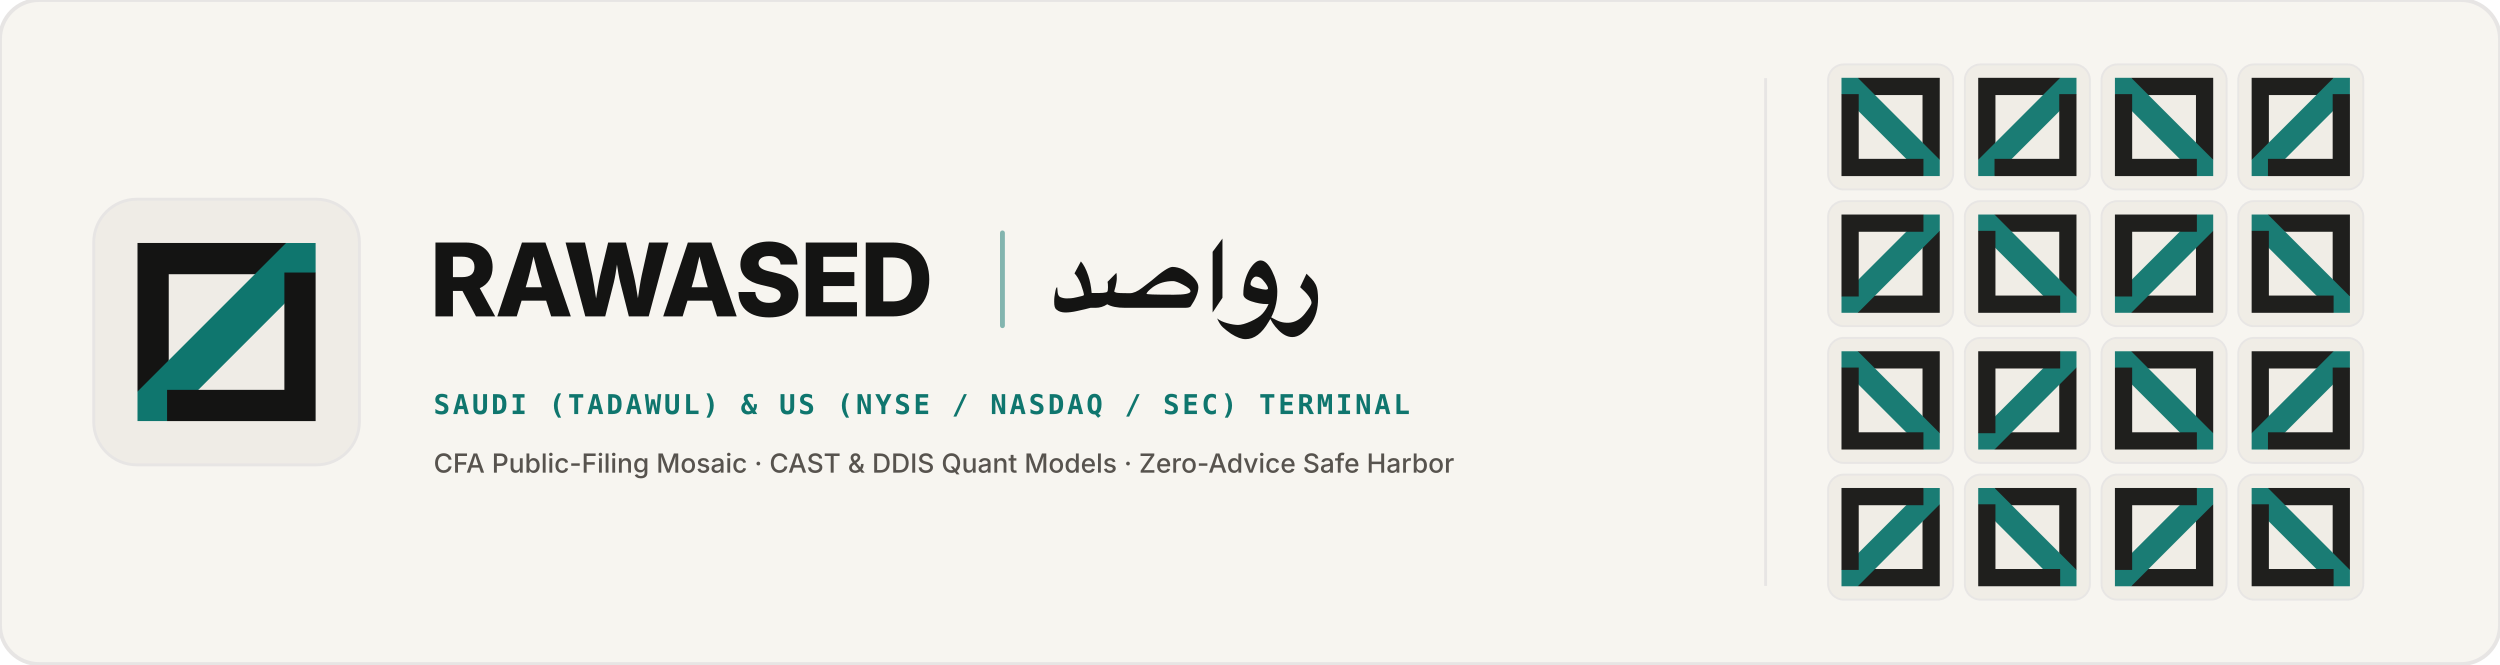
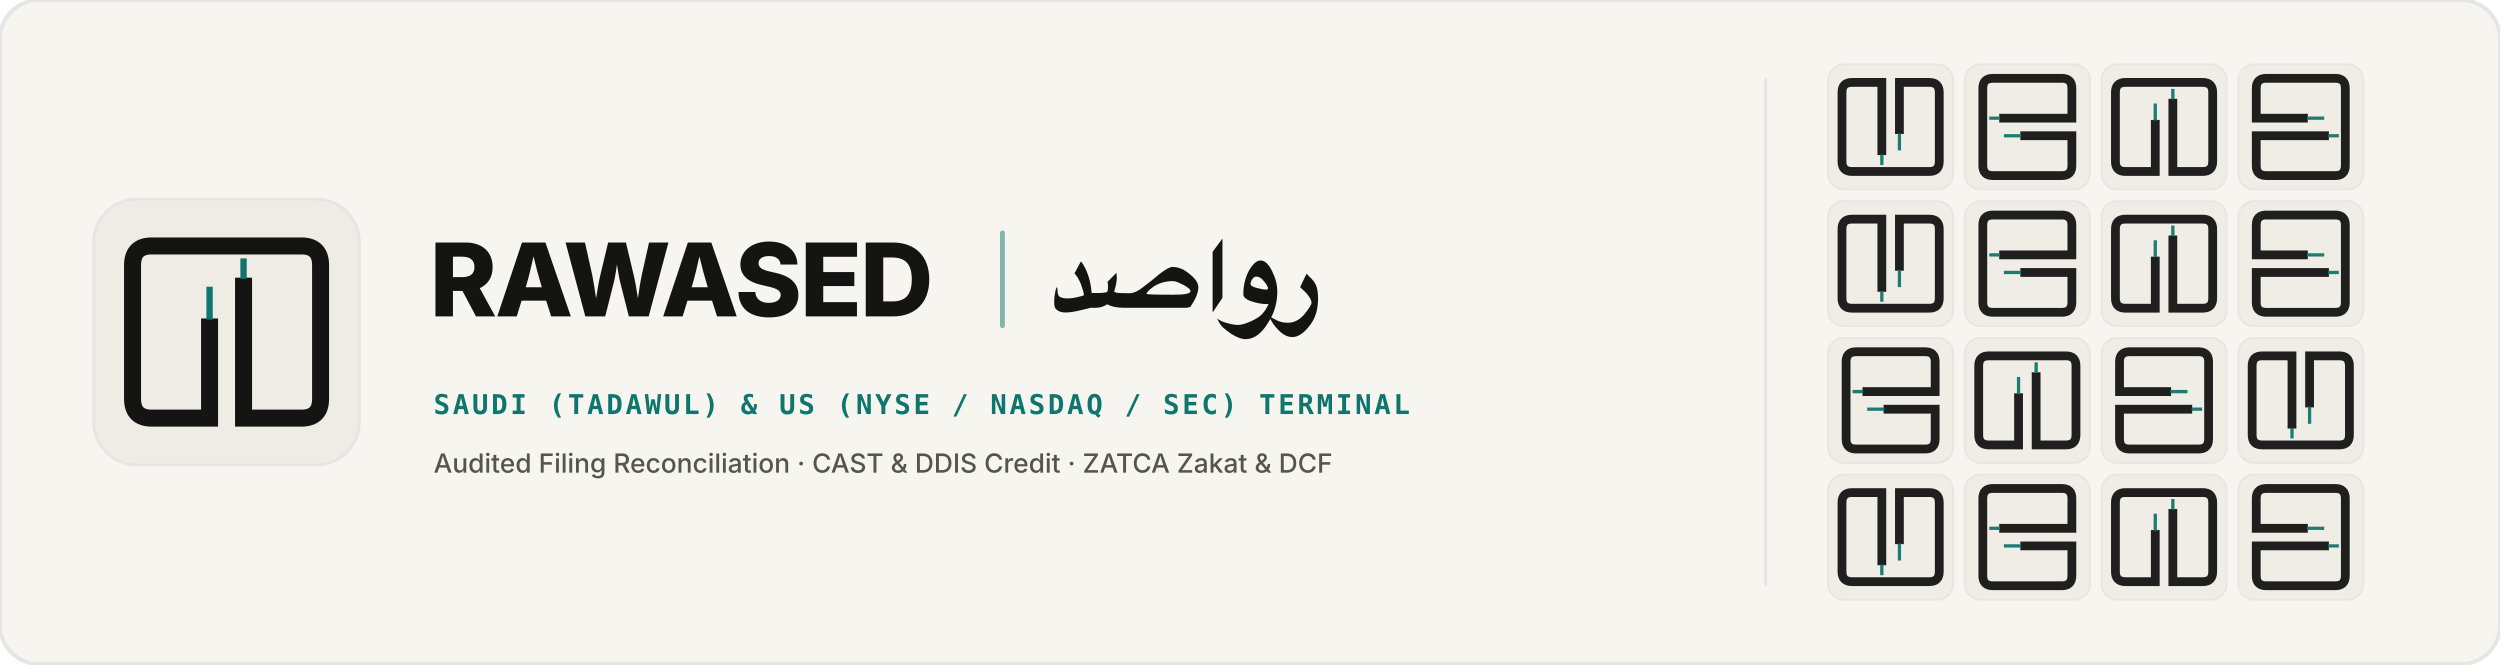
<svg xmlns="http://www.w3.org/2000/svg" viewBox="0 0 1280 340" width="100%" height="100%">
  <defs>
    <clipPath id="text-col-clip">
      <rect x="216" y="0" width="676" height="340" />
    </clipPath>
  </defs>
  <rect x="0" y="0" width="1280" height="340" rx="20" fill="#F7F5F0" stroke="#E7E5E4" stroke-width="2" />
  <g transform="translate(48, 102)">
    <rect x="0" y="0" width="136" height="136" rx="22" fill="#EFECE6" stroke="#E7E5E4" stroke-width="1.5" />
    <svg x="10" y="10" width="116" height="116" viewBox="0 0 100 100">
-       <path d="M 10.69 10.69 L 76.26 10.69 L 76.26 24.48 L 24.48 24.48 L 24.48 76.26 L 10.69 76.26 Z" fill="#141413" />
-       <path d="M 10.69 89.31 L 10.69 76.26 L 76.26 10.69 L 89.31 10.69 L 89.31 23.74 L 23.74 89.31 Z" fill="#0F766E" />
-       <path d="M 89.31 89.31 L 23.74 89.31 L 23.74 75.52 L 75.52 75.52 L 75.52 23.74 L 89.31 23.74 Z" fill="#141413" />
+       <path d="M 42.5 44 V 88 H 17 Q 8.5 88 8.5 79.5 V 20.5 Q 8.5 12 17 12 H 83 Q 91.5 12 91.5 20.5 V 79.5 Q 91.5 88 83 88 H 57.5 V 26" stroke="#141413" stroke-width="7.5" stroke-linecap="butt" stroke-linejoin="miter" fill="none" />
+       <line x1="42.5" y1="30" x2="42.5" y2="44.5" stroke="#0F766E" stroke-width="2.8" stroke-linecap="butt" />
+       <line x1="57.5" y1="17.5" x2="57.5" y2="26.5" stroke="#0F766E" stroke-width="2.8" stroke-linecap="butt" />
    </svg>
  </g>
  <g clip-path="url(#text-col-clip)">
    <text x="220" y="162" fill="#141413" font-family="-apple-system, BlinkMacSystemFont, 'Inter', 'Helvetica Neue', Arial, sans-serif" font-size="52" font-weight="800" letter-spacing="-1">RAWASED</text>
    <rect x="512" y="118" width="2.5" height="50" rx="1.25" fill="#0F766E" opacity="0.5" />
    <g transform="translate(536, 160) scale(1.06)">
      <path d="M21.00 -2.24 Q20.43 -2.06 18.49 -1.60 Q16.55 -1.15 14.62 -0.72 Q11.42 -0.00 8.84 -0.00 Q6.15 -0.07 4.72 -1.36 Q3.48 -2.10 3.53 -5.18 Q3.53 -5.56 3.55 -6.41 Q3.57 -7.26 3.89 -9.10 Q4.20 -10.94 4.43 -11.56 Q4.66 -12.18 4.91 -12.18 Q4.95 -12.18 5.00 -12.16 L5.15 -10.49 Q5.22 -8.07 6.40 -7.48 Q8.00 -6.80 9.61 -6.80 Q10.53 -6.80 11.62 -6.88 Q12.70 -6.96 14.44 -7.37 Q17.90 -8.07 17.90 -8.45 Q17.90 -9.58 16.37 -13.90 Q15.01 -17.13 13.34 -18.90 L16.43 -24.68 Q18.40 -22.49 19.96 -17.90 Q21.23 -14.17 21.63 -9.43 L23.40 -9.43 L23.40 -2.26 L21.07 -2.26 Q21.02 -2.24 21.00 -2.24 Z M39.96 -9.31 Q42.65 -9.31 45.98 -11.89 Q48.98 -14.13 50.59 -15.44 Q58.14 -22.02 60.67 -22.02 Q63.09 -22.02 65.94 -20.71 Q73.17 -16.16 73.17 -12.21 Q73.12 -8.34 69.51 -3.01 Q69.08 -2.26 66.57 -2.26 L37.79 -2.26 Q32.05 -2.26 29.16 -3.98 Q26.60 -2.26 23.49 -2.26 L22.04 -2.26 L22.04 -9.43 Q28.66 -9.25 29.16 -10.06 Q29.52 -10.47 29.52 -12.18 Q29.52 -13.97 29.32 -14.83 L33.57 -19.15 Q33.66 -18.74 33.73 -18.08 Q33.79 -17.43 33.77 -16.52 Q33.77 -15.73 33.58 -14.57 Q33.39 -13.40 33.16 -12.48 Q32.93 -11.55 32.73 -10.97 Q32.53 -10.40 32.53 -10.19 Q32.59 -9.90 33.50 -9.61 Q34.40 -9.31 39.96 -9.31 Z M69.37 -10.26 Q69.37 -11.57 65.80 -13.40 Q62.41 -15.17 60.99 -15.17 Q55.45 -15.17 51.29 -12.34 Q48.15 -9.95 48.15 -8.95 Q48.44 -8.84 51.03 -8.71 Q53.62 -8.59 61.32 -8.59 Q69.37 -8.59 69.37 -10.26 Z M84.81 -7.10 L80.06 -0.00 L80.06 -29.32 L84.81 -35.71 Z M111.30 -10.13 Q111.30 -2.06 107.10 4.52 Q102.26 12.88 96.00 12.88 Q93.06 12.88 88.95 10.26 Q86.62 8.63 85.06 7.21 Q83.50 5.79 82.23 2.85 Q84.04 4.34 87.05 5.13 Q90.10 5.99 92.34 6.01 Q94.71 5.99 98.50 4.28 Q102.28 2.58 104.08 0.64 Q105.88 -1.29 107.08 -4.11 Q106.83 -4.09 106.61 -4.08 Q106.40 -4.07 106.19 -4.07 Q102.76 -4.07 98.82 -5.38 Q94.89 -6.69 94.89 -8.84 Q94.89 -15.37 97.83 -20.64 Q100.61 -25.14 103.21 -25.14 Q106.22 -25.14 108.76 -20.04 Q111.30 -14.94 111.30 -10.13 Z M106.83 -11.66 Q106.80 -12.52 105.42 -14.39 Q104.05 -16.25 103.03 -16.81 Q102.01 -17.36 101.08 -17.36 Q100.59 -17.36 100.10 -17.02 Q99.62 -16.68 99.22 -16.14 Q98.82 -15.60 98.60 -14.94 Q98.37 -14.29 98.37 -13.72 Q98.37 -12.61 101.49 -11.83 Q104.61 -11.05 105.58 -11.05 Q106.83 -11.05 106.83 -11.66 Z M130.99 -6.80 Q130.99 0.57 127.62 5.40 Q123.06 11.87 118.56 11.87 Q115.17 11.87 111.88 8.53 Q108.59 5.20 107.41 1.76 L108.63 2.51 Q109.88 3.19 110.84 3.66 Q111.80 4.14 112.70 4.43 Q113.61 4.72 114.57 4.85 Q115.53 4.97 116.77 4.95 Q121.29 4.72 124.56 0.63 Q127.83 -3.46 127.83 -4.70 Q127.78 -7.44 122.33 -12.23 L125.41 -18.74 Q126.79 -17.38 127.89 -16.25 Q129.00 -15.12 129.76 -13.64 Q130.52 -12.16 130.75 -10.26 Q130.99 -8.36 130.99 -6.80 Z" fill="#141413" />
    </g>
    <text x="222" y="212" fill="#0F766E" font-family="'JetBrains Mono', 'SF Mono', Menlo, monospace" font-size="14" font-weight="700" letter-spacing="1.4">SAUDI (TADAWUL) &amp; US (NYSE / NASDAQ / SEC) TERMINAL</text>
-     <text x="222" y="242" fill="#57534E" font-family="-apple-system, BlinkMacSystemFont, 'Inter', sans-serif" font-size="13.5" font-weight="500">CFA Public-Filing Mosaic · CAST &amp; DDIS Quant Models · Zero-Advice Safe Harbor</text>
+     <text x="222" y="242" fill="#57534E" font-family="-apple-system, BlinkMacSystemFont, 'Inter', sans-serif" font-size="13.5" font-weight="500">Audited Filing Reconciliation · CAST &amp; DDIS Credit · ZATCA Zakat &amp; DCF</text>
  </g>
  <line x1="904" y1="40" x2="904" y2="300" stroke="#E7E5E4" stroke-width="1.5" />
  <g transform="translate(936, 33)" opacity="0.95">
    <g transform="translate(0, 0)">
      <rect x="0" y="0" width="64" height="64" rx="8" fill="#EFECE6" stroke="#E7E5E4" stroke-width="1" />
-       <svg x="0" y="0" width="64" height="64" viewBox="0 0 100 100">
-         <g transform="rotate(90 50 50)">
-           <path d="M 10.69 10.69 L 76.26 10.69 L 76.26 24.48 L 24.48 24.48 L 24.48 76.26 L 10.69 76.26 Z" fill="#141413" />
-           <path d="M 10.69 89.31 L 10.69 76.26 L 76.26 10.69 L 89.31 10.69 L 89.31 23.74 L 23.74 89.31 Z" fill="#0F766E" />
-           <path d="M 89.31 89.31 L 23.74 89.31 L 23.74 75.52 L 75.52 75.52 L 75.52 23.74 L 89.31 23.74 Z" fill="#141413" />
+       <svg x="2" y="2" width="60" height="60" viewBox="0 0 100 100">
+         <g transform="rotate(180 50 50)">
+           <path d="M 42.5 44 V 88 H 17 Q 8.5 88 8.5 79.5 V 20.5 Q 8.5 12 17 12 H 83 Q 91.5 12 91.5 20.5 V 79.5 Q 91.5 88 83 88 H 57.5 V 26" stroke="#141413" stroke-width="7.5" stroke-linecap="butt" stroke-linejoin="miter" fill="none" />
+           <line x1="42.5" y1="30" x2="42.5" y2="44.5" stroke="#0F766E" stroke-width="2.8" stroke-linecap="butt" />
+           <line x1="57.5" y1="17.5" x2="57.5" y2="26.5" stroke="#0F766E" stroke-width="2.8" stroke-linecap="butt" />
        </g>
      </svg>
    </g>
    <g transform="translate(70, 0)">
      <rect x="0" y="0" width="64" height="64" rx="8" fill="#EFECE6" stroke="#E7E5E4" stroke-width="1" />
-       <svg x="0" y="0" width="64" height="64" viewBox="0 0 100 100">
-         <g transform="rotate(0 50 50)">
-           <path d="M 10.69 10.69 L 76.26 10.69 L 76.26 24.48 L 24.48 24.48 L 24.48 76.26 L 10.69 76.26 Z" fill="#141413" />
-           <path d="M 10.69 89.31 L 10.69 76.26 L 76.26 10.69 L 89.31 10.69 L 89.31 23.74 L 23.74 89.31 Z" fill="#0F766E" />
-           <path d="M 89.31 89.31 L 23.74 89.31 L 23.74 75.52 L 75.52 75.52 L 75.52 23.74 L 89.31 23.74 Z" fill="#141413" />
+       <svg x="2" y="2" width="60" height="60" viewBox="0 0 100 100">
+         <g transform="rotate(270 50 50)">
+           <path d="M 42.5 44 V 88 H 17 Q 8.5 88 8.5 79.5 V 20.5 Q 8.5 12 17 12 H 83 Q 91.5 12 91.5 20.5 V 79.5 Q 91.5 88 83 88 H 57.5 V 26" stroke="#141413" stroke-width="7.5" stroke-linecap="butt" stroke-linejoin="miter" fill="none" />
+           <line x1="42.5" y1="30" x2="42.5" y2="44.5" stroke="#0F766E" stroke-width="2.8" stroke-linecap="butt" />
+           <line x1="57.5" y1="17.5" x2="57.5" y2="26.5" stroke="#0F766E" stroke-width="2.8" stroke-linecap="butt" />
        </g>
      </svg>
    </g>
    <g transform="translate(140, 0)">
      <rect x="0" y="0" width="64" height="64" rx="8" fill="#EFECE6" stroke="#E7E5E4" stroke-width="1" />
-       <svg x="0" y="0" width="64" height="64" viewBox="0 0 100 100">
-         <g transform="rotate(90 50 50)">
-           <path d="M 10.69 10.69 L 76.26 10.69 L 76.26 24.48 L 24.48 24.48 L 24.48 76.26 L 10.69 76.26 Z" fill="#141413" />
-           <path d="M 10.69 89.31 L 10.69 76.26 L 76.26 10.69 L 89.31 10.69 L 89.31 23.74 L 23.74 89.31 Z" fill="#0F766E" />
-           <path d="M 89.31 89.31 L 23.74 89.31 L 23.74 75.52 L 75.52 75.52 L 75.52 23.74 L 89.31 23.74 Z" fill="#141413" />
+       <svg x="2" y="2" width="60" height="60" viewBox="0 0 100 100">
+         <g transform="rotate(0 50 50)">
+           <path d="M 42.5 44 V 88 H 17 Q 8.5 88 8.5 79.5 V 20.5 Q 8.5 12 17 12 H 83 Q 91.5 12 91.5 20.5 V 79.5 Q 91.5 88 83 88 H 57.5 V 26" stroke="#141413" stroke-width="7.5" stroke-linecap="butt" stroke-linejoin="miter" fill="none" />
+           <line x1="42.5" y1="30" x2="42.5" y2="44.5" stroke="#0F766E" stroke-width="2.8" stroke-linecap="butt" />
+           <line x1="57.5" y1="17.5" x2="57.5" y2="26.5" stroke="#0F766E" stroke-width="2.8" stroke-linecap="butt" />
        </g>
      </svg>
    </g>
    <g transform="translate(210, 0)">
      <rect x="0" y="0" width="64" height="64" rx="8" fill="#EFECE6" stroke="#E7E5E4" stroke-width="1" />
-       <svg x="0" y="0" width="64" height="64" viewBox="0 0 100 100">
-         <g transform="rotate(0 50 50)">
-           <path d="M 10.69 10.69 L 76.26 10.69 L 76.26 24.48 L 24.48 24.48 L 24.48 76.26 L 10.69 76.26 Z" fill="#141413" />
-           <path d="M 10.69 89.31 L 10.69 76.26 L 76.26 10.69 L 89.31 10.69 L 89.31 23.74 L 23.74 89.31 Z" fill="#0F766E" />
-           <path d="M 89.31 89.31 L 23.74 89.31 L 23.74 75.52 L 75.52 75.52 L 75.52 23.74 L 89.31 23.74 Z" fill="#141413" />
+       <svg x="2" y="2" width="60" height="60" viewBox="0 0 100 100">
+         <g transform="rotate(90 50 50)">
+           <path d="M 42.5 44 V 88 H 17 Q 8.5 88 8.5 79.5 V 20.5 Q 8.5 12 17 12 H 83 Q 91.5 12 91.5 20.5 V 79.5 Q 91.5 88 83 88 H 57.5 V 26" stroke="#141413" stroke-width="7.5" stroke-linecap="butt" stroke-linejoin="miter" fill="none" />
+           <line x1="42.5" y1="30" x2="42.5" y2="44.5" stroke="#0F766E" stroke-width="2.8" stroke-linecap="butt" />
+           <line x1="57.5" y1="17.5" x2="57.5" y2="26.5" stroke="#0F766E" stroke-width="2.8" stroke-linecap="butt" />
        </g>
      </svg>
    </g>
    <g transform="translate(0, 70)">
      <rect x="0" y="0" width="64" height="64" rx="8" fill="#EFECE6" stroke="#E7E5E4" stroke-width="1" />
-       <svg x="0" y="0" width="64" height="64" viewBox="0 0 100 100">
+       <svg x="2" y="2" width="60" height="60" viewBox="0 0 100 100">
        <g transform="rotate(180 50 50)">
-           <path d="M 10.69 10.69 L 76.26 10.69 L 76.26 24.48 L 24.48 24.48 L 24.48 76.26 L 10.69 76.26 Z" fill="#141413" />
-           <path d="M 10.69 89.31 L 10.69 76.26 L 76.26 10.69 L 89.31 10.69 L 89.31 23.74 L 23.74 89.31 Z" fill="#0F766E" />
-           <path d="M 89.31 89.31 L 23.74 89.31 L 23.74 75.52 L 75.52 75.52 L 75.52 23.74 L 89.31 23.74 Z" fill="#141413" />
+           <path d="M 42.5 44 V 88 H 17 Q 8.5 88 8.5 79.5 V 20.5 Q 8.5 12 17 12 H 83 Q 91.5 12 91.5 20.5 V 79.5 Q 91.5 88 83 88 H 57.5 V 26" stroke="#141413" stroke-width="7.5" stroke-linecap="butt" stroke-linejoin="miter" fill="none" />
+           <line x1="42.5" y1="30" x2="42.5" y2="44.5" stroke="#0F766E" stroke-width="2.8" stroke-linecap="butt" />
+           <line x1="57.5" y1="17.5" x2="57.5" y2="26.5" stroke="#0F766E" stroke-width="2.8" stroke-linecap="butt" />
        </g>
      </svg>
    </g>
    <g transform="translate(70, 70)">
      <rect x="0" y="0" width="64" height="64" rx="8" fill="#EFECE6" stroke="#E7E5E4" stroke-width="1" />
-       <svg x="0" y="0" width="64" height="64" viewBox="0 0 100 100">
-         <g transform="rotate(90 50 50)">
-           <path d="M 10.69 10.69 L 76.26 10.69 L 76.26 24.48 L 24.48 24.48 L 24.48 76.26 L 10.69 76.26 Z" fill="#141413" />
-           <path d="M 10.69 89.31 L 10.69 76.26 L 76.26 10.69 L 89.31 10.69 L 89.31 23.74 L 23.74 89.31 Z" fill="#0F766E" />
-           <path d="M 89.31 89.31 L 23.74 89.31 L 23.74 75.52 L 75.52 75.52 L 75.52 23.74 L 89.31 23.74 Z" fill="#141413" />
+       <svg x="2" y="2" width="60" height="60" viewBox="0 0 100 100">
+         <g transform="rotate(270 50 50)">
+           <path d="M 42.5 44 V 88 H 17 Q 8.5 88 8.5 79.5 V 20.5 Q 8.5 12 17 12 H 83 Q 91.5 12 91.5 20.5 V 79.5 Q 91.5 88 83 88 H 57.5 V 26" stroke="#141413" stroke-width="7.5" stroke-linecap="butt" stroke-linejoin="miter" fill="none" />
+           <line x1="42.5" y1="30" x2="42.5" y2="44.5" stroke="#0F766E" stroke-width="2.8" stroke-linecap="butt" />
+           <line x1="57.5" y1="17.5" x2="57.5" y2="26.5" stroke="#0F766E" stroke-width="2.8" stroke-linecap="butt" />
        </g>
      </svg>
    </g>
    <g transform="translate(140, 70)">
      <rect x="0" y="0" width="64" height="64" rx="8" fill="#EFECE6" stroke="#E7E5E4" stroke-width="1" />
-       <svg x="0" y="0" width="64" height="64" viewBox="0 0 100 100">
-         <g transform="rotate(180 50 50)">
-           <path d="M 10.69 10.69 L 76.26 10.69 L 76.26 24.48 L 24.48 24.48 L 24.48 76.26 L 10.69 76.26 Z" fill="#141413" />
-           <path d="M 10.69 89.31 L 10.69 76.26 L 76.26 10.69 L 89.31 10.69 L 89.31 23.74 L 23.74 89.31 Z" fill="#0F766E" />
-           <path d="M 89.31 89.31 L 23.74 89.31 L 23.74 75.52 L 75.52 75.52 L 75.52 23.74 L 89.31 23.74 Z" fill="#141413" />
+       <svg x="2" y="2" width="60" height="60" viewBox="0 0 100 100">
+         <g transform="rotate(0 50 50)">
+           <path d="M 42.5 44 V 88 H 17 Q 8.5 88 8.5 79.5 V 20.5 Q 8.5 12 17 12 H 83 Q 91.5 12 91.5 20.5 V 79.5 Q 91.5 88 83 88 H 57.5 V 26" stroke="#141413" stroke-width="7.5" stroke-linecap="butt" stroke-linejoin="miter" fill="none" />
+           <line x1="42.5" y1="30" x2="42.5" y2="44.5" stroke="#0F766E" stroke-width="2.8" stroke-linecap="butt" />
+           <line x1="57.5" y1="17.5" x2="57.5" y2="26.5" stroke="#0F766E" stroke-width="2.8" stroke-linecap="butt" />
        </g>
      </svg>
    </g>
    <g transform="translate(210, 70)">
      <rect x="0" y="0" width="64" height="64" rx="8" fill="#EFECE6" stroke="#E7E5E4" stroke-width="1" />
-       <svg x="0" y="0" width="64" height="64" viewBox="0 0 100 100">
+       <svg x="2" y="2" width="60" height="60" viewBox="0 0 100 100">
        <g transform="rotate(90 50 50)">
-           <path d="M 10.69 10.69 L 76.26 10.69 L 76.26 24.48 L 24.48 24.48 L 24.48 76.26 L 10.69 76.26 Z" fill="#141413" />
-           <path d="M 10.69 89.31 L 10.69 76.26 L 76.26 10.69 L 89.31 10.69 L 89.31 23.74 L 23.74 89.31 Z" fill="#0F766E" />
-           <path d="M 89.31 89.31 L 23.74 89.31 L 23.74 75.52 L 75.52 75.52 L 75.52 23.74 L 89.31 23.74 Z" fill="#141413" />
+           <path d="M 42.5 44 V 88 H 17 Q 8.5 88 8.5 79.5 V 20.5 Q 8.5 12 17 12 H 83 Q 91.5 12 91.5 20.5 V 79.5 Q 91.5 88 83 88 H 57.5 V 26" stroke="#141413" stroke-width="7.5" stroke-linecap="butt" stroke-linejoin="miter" fill="none" />
+           <line x1="42.5" y1="30" x2="42.5" y2="44.5" stroke="#0F766E" stroke-width="2.8" stroke-linecap="butt" />
+           <line x1="57.5" y1="17.5" x2="57.5" y2="26.5" stroke="#0F766E" stroke-width="2.8" stroke-linecap="butt" />
        </g>
      </svg>
    </g>
    <g transform="translate(0, 140)">
      <rect x="0" y="0" width="64" height="64" rx="8" fill="#EFECE6" stroke="#E7E5E4" stroke-width="1" />
-       <svg x="0" y="0" width="64" height="64" viewBox="0 0 100 100">
-         <g transform="rotate(90 50 50)">
-           <path d="M 10.69 10.69 L 76.26 10.69 L 76.26 24.48 L 24.48 24.48 L 24.48 76.26 L 10.69 76.26 Z" fill="#141413" />
-           <path d="M 10.69 89.31 L 10.69 76.26 L 76.26 10.69 L 89.31 10.69 L 89.31 23.74 L 23.74 89.31 Z" fill="#0F766E" />
-           <path d="M 89.31 89.31 L 23.74 89.31 L 23.74 75.52 L 75.52 75.52 L 75.52 23.74 L 89.31 23.74 Z" fill="#141413" />
+       <svg x="2" y="2" width="60" height="60" viewBox="0 0 100 100">
+         <g transform="rotate(270 50 50)">
+           <path d="M 42.5 44 V 88 H 17 Q 8.5 88 8.5 79.5 V 20.5 Q 8.5 12 17 12 H 83 Q 91.5 12 91.5 20.5 V 79.5 Q 91.5 88 83 88 H 57.5 V 26" stroke="#141413" stroke-width="7.5" stroke-linecap="butt" stroke-linejoin="miter" fill="none" />
+           <line x1="42.5" y1="30" x2="42.5" y2="44.5" stroke="#0F766E" stroke-width="2.8" stroke-linecap="butt" />
+           <line x1="57.5" y1="17.5" x2="57.5" y2="26.5" stroke="#0F766E" stroke-width="2.8" stroke-linecap="butt" />
        </g>
      </svg>
    </g>
    <g transform="translate(70, 140)">
      <rect x="0" y="0" width="64" height="64" rx="8" fill="#EFECE6" stroke="#E7E5E4" stroke-width="1" />
-       <svg x="0" y="0" width="64" height="64" viewBox="0 0 100 100">
-         <g transform="rotate(180 50 50)">
-           <path d="M 10.69 10.69 L 76.26 10.69 L 76.26 24.48 L 24.48 24.48 L 24.48 76.26 L 10.69 76.26 Z" fill="#141413" />
-           <path d="M 10.69 89.31 L 10.69 76.26 L 76.26 10.69 L 89.31 10.69 L 89.31 23.74 L 23.74 89.31 Z" fill="#0F766E" />
-           <path d="M 89.31 89.31 L 23.74 89.31 L 23.74 75.52 L 75.52 75.52 L 75.52 23.74 L 89.31 23.74 Z" fill="#141413" />
+       <svg x="2" y="2" width="60" height="60" viewBox="0 0 100 100">
+         <g transform="rotate(0 50 50)">
+           <path d="M 42.5 44 V 88 H 17 Q 8.5 88 8.5 79.5 V 20.5 Q 8.5 12 17 12 H 83 Q 91.5 12 91.5 20.5 V 79.5 Q 91.5 88 83 88 H 57.5 V 26" stroke="#141413" stroke-width="7.5" stroke-linecap="butt" stroke-linejoin="miter" fill="none" />
+           <line x1="42.5" y1="30" x2="42.5" y2="44.5" stroke="#0F766E" stroke-width="2.8" stroke-linecap="butt" />
+           <line x1="57.5" y1="17.5" x2="57.5" y2="26.5" stroke="#0F766E" stroke-width="2.8" stroke-linecap="butt" />
        </g>
      </svg>
    </g>
    <g transform="translate(140, 140)">
      <rect x="0" y="0" width="64" height="64" rx="8" fill="#EFECE6" stroke="#E7E5E4" stroke-width="1" />
-       <svg x="0" y="0" width="64" height="64" viewBox="0 0 100 100">
+       <svg x="2" y="2" width="60" height="60" viewBox="0 0 100 100">
        <g transform="rotate(90 50 50)">
-           <path d="M 10.69 10.69 L 76.26 10.69 L 76.26 24.48 L 24.48 24.48 L 24.48 76.26 L 10.69 76.26 Z" fill="#141413" />
-           <path d="M 10.69 89.31 L 10.69 76.26 L 76.26 10.69 L 89.31 10.69 L 89.31 23.74 L 23.74 89.31 Z" fill="#0F766E" />
-           <path d="M 89.31 89.31 L 23.74 89.31 L 23.74 75.52 L 75.52 75.52 L 75.52 23.74 L 89.31 23.74 Z" fill="#141413" />
+           <path d="M 42.5 44 V 88 H 17 Q 8.5 88 8.5 79.5 V 20.5 Q 8.5 12 17 12 H 83 Q 91.5 12 91.5 20.5 V 79.5 Q 91.5 88 83 88 H 57.5 V 26" stroke="#141413" stroke-width="7.5" stroke-linecap="butt" stroke-linejoin="miter" fill="none" />
+           <line x1="42.5" y1="30" x2="42.5" y2="44.5" stroke="#0F766E" stroke-width="2.8" stroke-linecap="butt" />
+           <line x1="57.5" y1="17.5" x2="57.5" y2="26.5" stroke="#0F766E" stroke-width="2.8" stroke-linecap="butt" />
        </g>
      </svg>
    </g>
    <g transform="translate(210, 140)">
      <rect x="0" y="0" width="64" height="64" rx="8" fill="#EFECE6" stroke="#E7E5E4" stroke-width="1" />
-       <svg x="0" y="0" width="64" height="64" viewBox="0 0 100 100">
-         <g transform="rotate(0 50 50)">
-           <path d="M 10.69 10.69 L 76.26 10.69 L 76.26 24.48 L 24.48 24.48 L 24.48 76.26 L 10.69 76.26 Z" fill="#141413" />
-           <path d="M 10.69 89.31 L 10.69 76.26 L 76.26 10.69 L 89.31 10.69 L 89.31 23.74 L 23.74 89.31 Z" fill="#0F766E" />
-           <path d="M 89.31 89.31 L 23.74 89.31 L 23.74 75.52 L 75.52 75.52 L 75.52 23.74 L 89.31 23.74 Z" fill="#141413" />
+       <svg x="2" y="2" width="60" height="60" viewBox="0 0 100 100">
+         <g transform="rotate(180 50 50)">
+           <path d="M 42.5 44 V 88 H 17 Q 8.5 88 8.5 79.5 V 20.5 Q 8.5 12 17 12 H 83 Q 91.5 12 91.5 20.5 V 79.5 Q 91.5 88 83 88 H 57.5 V 26" stroke="#141413" stroke-width="7.5" stroke-linecap="butt" stroke-linejoin="miter" fill="none" />
+           <line x1="42.5" y1="30" x2="42.5" y2="44.5" stroke="#0F766E" stroke-width="2.8" stroke-linecap="butt" />
+           <line x1="57.5" y1="17.5" x2="57.5" y2="26.5" stroke="#0F766E" stroke-width="2.8" stroke-linecap="butt" />
        </g>
      </svg>
    </g>
    <g transform="translate(0, 210)">
      <rect x="0" y="0" width="64" height="64" rx="8" fill="#EFECE6" stroke="#E7E5E4" stroke-width="1" />
-       <svg x="0" y="0" width="64" height="64" viewBox="0 0 100 100">
+       <svg x="2" y="2" width="60" height="60" viewBox="0 0 100 100">
        <g transform="rotate(180 50 50)">
-           <path d="M 10.69 10.69 L 76.26 10.69 L 76.26 24.48 L 24.48 24.48 L 24.48 76.26 L 10.69 76.26 Z" fill="#141413" />
-           <path d="M 10.69 89.31 L 10.69 76.26 L 76.26 10.69 L 89.31 10.69 L 89.31 23.74 L 23.74 89.31 Z" fill="#0F766E" />
-           <path d="M 89.31 89.31 L 23.74 89.31 L 23.74 75.52 L 75.52 75.52 L 75.52 23.74 L 89.31 23.74 Z" fill="#141413" />
+           <path d="M 42.5 44 V 88 H 17 Q 8.5 88 8.5 79.5 V 20.5 Q 8.5 12 17 12 H 83 Q 91.5 12 91.5 20.5 V 79.5 Q 91.5 88 83 88 H 57.5 V 26" stroke="#141413" stroke-width="7.5" stroke-linecap="butt" stroke-linejoin="miter" fill="none" />
+           <line x1="42.5" y1="30" x2="42.5" y2="44.5" stroke="#0F766E" stroke-width="2.8" stroke-linecap="butt" />
+           <line x1="57.5" y1="17.5" x2="57.5" y2="26.5" stroke="#0F766E" stroke-width="2.8" stroke-linecap="butt" />
        </g>
      </svg>
    </g>
    <g transform="translate(70, 210)">
      <rect x="0" y="0" width="64" height="64" rx="8" fill="#EFECE6" stroke="#E7E5E4" stroke-width="1" />
-       <svg x="0" y="0" width="64" height="64" viewBox="0 0 100 100">
-         <g transform="rotate(90 50 50)">
-           <path d="M 10.69 10.69 L 76.26 10.69 L 76.26 24.48 L 24.48 24.48 L 24.48 76.26 L 10.69 76.26 Z" fill="#141413" />
-           <path d="M 10.69 89.31 L 10.69 76.26 L 76.26 10.69 L 89.31 10.69 L 89.31 23.74 L 23.74 89.31 Z" fill="#0F766E" />
-           <path d="M 89.31 89.31 L 23.74 89.31 L 23.74 75.52 L 75.52 75.52 L 75.52 23.74 L 89.31 23.74 Z" fill="#141413" />
+       <svg x="2" y="2" width="60" height="60" viewBox="0 0 100 100">
+         <g transform="rotate(270 50 50)">
+           <path d="M 42.5 44 V 88 H 17 Q 8.5 88 8.5 79.5 V 20.5 Q 8.5 12 17 12 H 83 Q 91.5 12 91.5 20.5 V 79.5 Q 91.5 88 83 88 H 57.5 V 26" stroke="#141413" stroke-width="7.5" stroke-linecap="butt" stroke-linejoin="miter" fill="none" />
+           <line x1="42.5" y1="30" x2="42.5" y2="44.5" stroke="#0F766E" stroke-width="2.8" stroke-linecap="butt" />
+           <line x1="57.5" y1="17.5" x2="57.5" y2="26.5" stroke="#0F766E" stroke-width="2.8" stroke-linecap="butt" />
        </g>
      </svg>
    </g>
    <g transform="translate(140, 210)">
      <rect x="0" y="0" width="64" height="64" rx="8" fill="#EFECE6" stroke="#E7E5E4" stroke-width="1" />
-       <svg x="0" y="0" width="64" height="64" viewBox="0 0 100 100">
-         <g transform="rotate(180 50 50)">
-           <path d="M 10.69 10.69 L 76.26 10.69 L 76.26 24.48 L 24.48 24.48 L 24.48 76.26 L 10.69 76.26 Z" fill="#141413" />
-           <path d="M 10.69 89.31 L 10.69 76.26 L 76.26 10.69 L 89.31 10.69 L 89.31 23.74 L 23.74 89.31 Z" fill="#0F766E" />
-           <path d="M 89.31 89.31 L 23.74 89.31 L 23.74 75.52 L 75.52 75.52 L 75.52 23.74 L 89.31 23.74 Z" fill="#141413" />
+       <svg x="2" y="2" width="60" height="60" viewBox="0 0 100 100">
+         <g transform="rotate(0 50 50)">
+           <path d="M 42.5 44 V 88 H 17 Q 8.5 88 8.5 79.5 V 20.5 Q 8.5 12 17 12 H 83 Q 91.5 12 91.5 20.5 V 79.5 Q 91.5 88 83 88 H 57.5 V 26" stroke="#141413" stroke-width="7.5" stroke-linecap="butt" stroke-linejoin="miter" fill="none" />
+           <line x1="42.5" y1="30" x2="42.5" y2="44.5" stroke="#0F766E" stroke-width="2.8" stroke-linecap="butt" />
+           <line x1="57.5" y1="17.5" x2="57.5" y2="26.5" stroke="#0F766E" stroke-width="2.8" stroke-linecap="butt" />
        </g>
      </svg>
    </g>
    <g transform="translate(210, 210)">
      <rect x="0" y="0" width="64" height="64" rx="8" fill="#EFECE6" stroke="#E7E5E4" stroke-width="1" />
-       <svg x="0" y="0" width="64" height="64" viewBox="0 0 100 100">
+       <svg x="2" y="2" width="60" height="60" viewBox="0 0 100 100">
        <g transform="rotate(90 50 50)">
-           <path d="M 10.69 10.69 L 76.26 10.69 L 76.26 24.48 L 24.48 24.48 L 24.48 76.26 L 10.69 76.26 Z" fill="#141413" />
-           <path d="M 10.69 89.31 L 10.69 76.26 L 76.26 10.69 L 89.31 10.69 L 89.31 23.74 L 23.74 89.31 Z" fill="#0F766E" />
-           <path d="M 89.31 89.31 L 23.74 89.31 L 23.74 75.52 L 75.52 75.52 L 75.52 23.74 L 89.31 23.74 Z" fill="#141413" />
+           <path d="M 42.5 44 V 88 H 17 Q 8.5 88 8.5 79.5 V 20.5 Q 8.5 12 17 12 H 83 Q 91.5 12 91.5 20.5 V 79.5 Q 91.5 88 83 88 H 57.5 V 26" stroke="#141413" stroke-width="7.5" stroke-linecap="butt" stroke-linejoin="miter" fill="none" />
+           <line x1="42.5" y1="30" x2="42.5" y2="44.5" stroke="#0F766E" stroke-width="2.8" stroke-linecap="butt" />
+           <line x1="57.5" y1="17.5" x2="57.5" y2="26.5" stroke="#0F766E" stroke-width="2.8" stroke-linecap="butt" />
        </g>
      </svg>
    </g>
  </g>
</svg>
